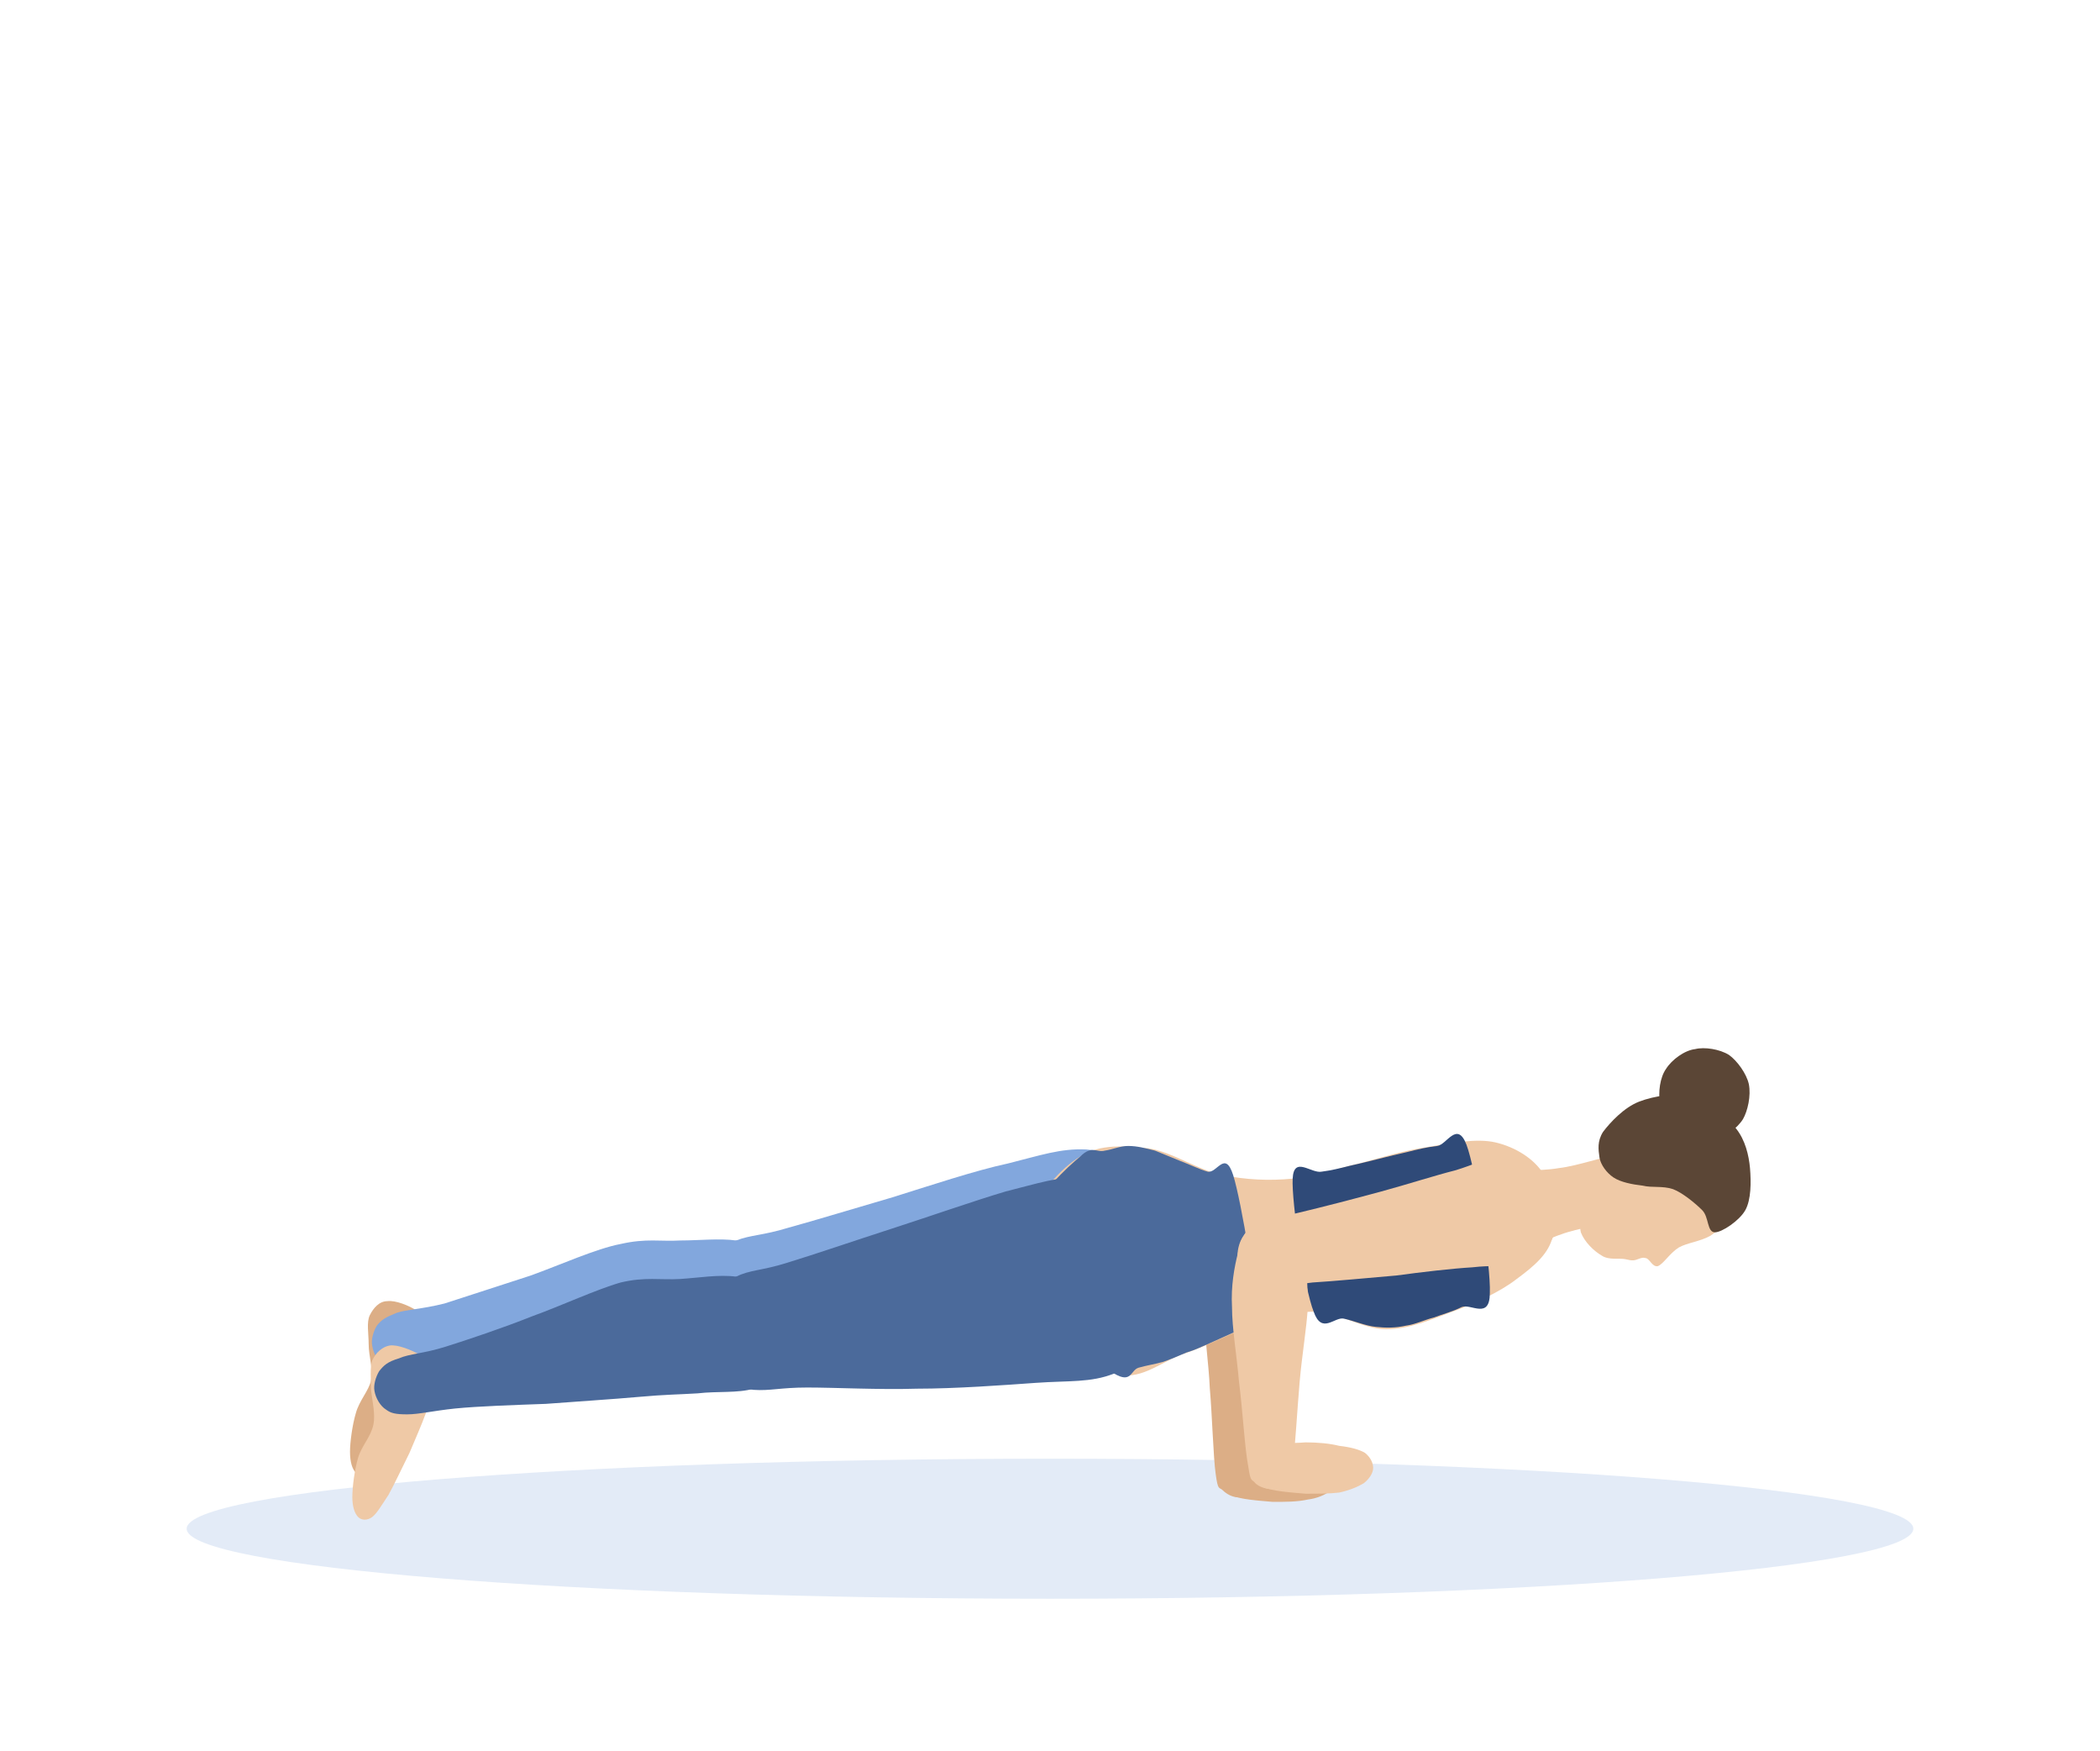
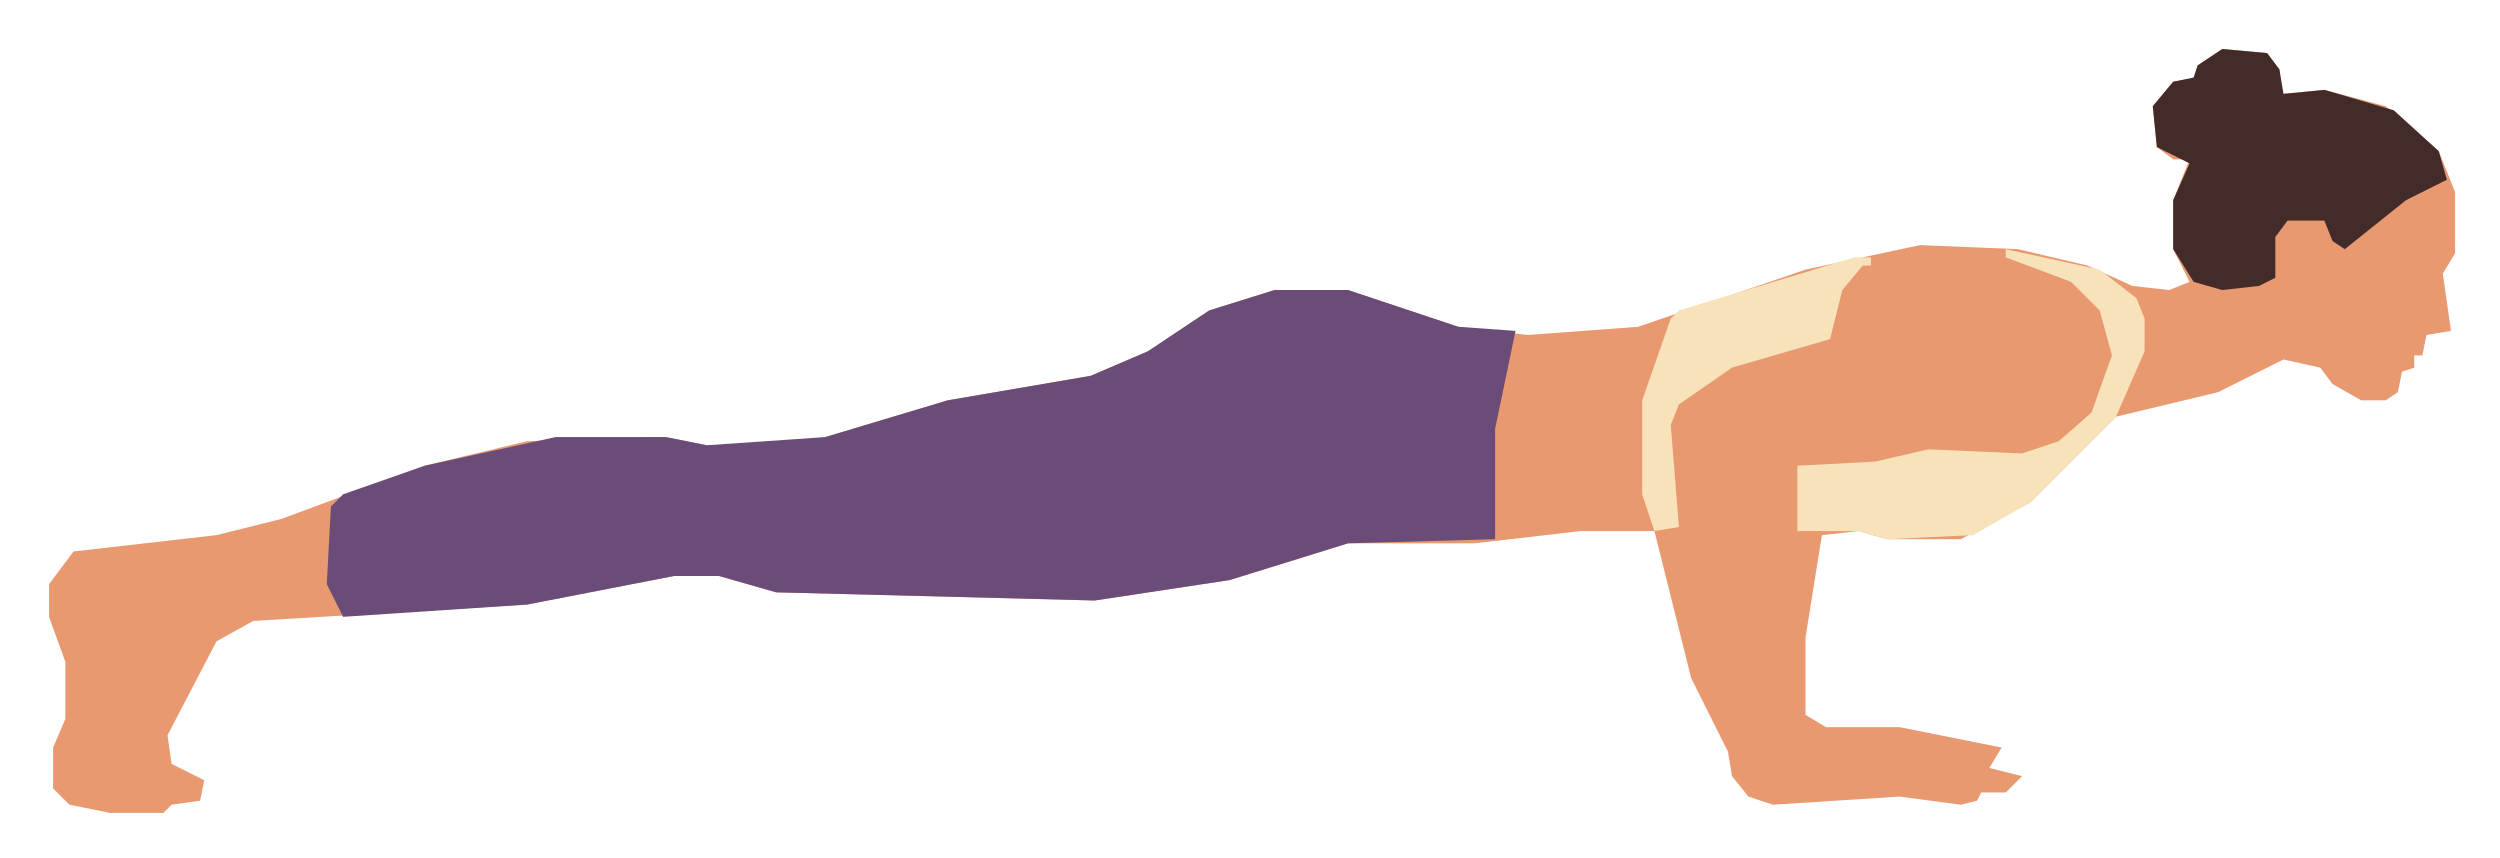
- <svg xmlns="http://www.w3.org/2000/svg" viewBox="0 0 180 150" width="180" height="150">
-   <ellipse cx="90" cy="131" rx="74" ry="6" fill="#e3ebf7" />
-   <path d="M105.5 128.1C106.2 128.5 108 128.6 109.1 128.7C110.2 128.7 111.2 128.7 112.1 128.5C112.9 128.4 113.6 128.1 114.1 127.7C114.6 127.4 114.9 126.9 114.9 126.5C114.9 126.1 114.7 125.6 114.2 125.2C113.8 124.9 112.9 124.7 112.1 124.6C111.2 124.4 110.2 124.3 109.1 124.3C108 124.3 106.2 124.3 105.5 124.7C104.7 125 104.7 125.8 104.7 126.4C104.7 127 104.7 127.7 105.5 128.1Z" fill="#dcae86" />
-   <path d="M109.6 108.3C109.8 109.4 109.9 111 109.7 112.8C109.6 114.6 109.2 116.9 108.9 119.2C108.6 121.4 108.3 125 108 126.4C107.8 127.9 107.7 127.5 107.4 127.8C107.1 128.1 106.5 128.3 106.1 128.3C105.6 128.3 105.1 128 104.8 127.7C104.5 127.4 104.4 127.8 104.2 126.3C104 124.9 103.9 121.3 103.7 119C103.6 116.7 103.2 114.4 103.3 112.6C103.3 110.8 103.6 109.1 103.9 108.1C104.2 107 104.4 106.5 104.9 106C105.4 105.6 106.2 105.3 106.9 105.3C107.5 105.3 108.3 105.7 108.8 106.2C109.2 106.7 109.5 107.1 109.6 108.3Z" fill="#dcae86" />
-   <path d="M127.8 108.2C126.7 108.6 125.8 108.4 124.1 108.7C122.4 108.9 119.8 109.3 117.6 109.6C115.3 109.9 112.1 110.3 110.4 110.5C108.7 110.7 108.2 110.9 107.4 110.9C106.5 110.9 105.7 110.8 105.2 110.5C104.6 110.1 104.1 109.4 104 108.7C103.9 108.1 104 107.2 104.4 106.7C104.7 106.1 105.4 105.7 106.2 105.4C107 105 107.5 105 109.1 104.5C110.8 104 113.9 103.1 116.1 102.5C118.2 101.8 120.7 100.9 122.3 100.4C124 99.9 124.7 99.4 125.9 99.3C127.1 99.3 128.5 99.6 129.4 100.2C130.3 100.8 131.1 101.9 131.3 102.9C131.5 103.9 131.3 105.4 130.7 106.2C130.1 107.1 128.9 107.8 127.8 108.2Z" fill="#dcae86" />
-   <path d="M37.2 113.9C37.3 114.7 36.6 116.1 36.2 117.2C35.9 118.3 35.4 119.5 34.8 120.7C34.3 121.8 33.6 123.4 33 124.3C32.5 125.2 32.1 125.8 31.7 126.1C31.2 126.4 30.8 126.4 30.5 126.2C30.2 125.9 30 125.3 30 124.4C30 123.6 30.2 122.1 30.5 121.1C30.8 120 31.6 119.2 31.8 118.3C32 117.3 31.6 116.2 31.6 115.2C31.6 114.3 31.4 113.3 31.7 112.7C32 112.1 32.5 111.5 33.2 111.5C33.9 111.4 35.1 111.9 35.7 112.3C36.4 112.7 37.1 113.1 37.2 113.9Z" fill="#dcae86" />
-   <path d="M95.3 115.5C93.2 116.2 91.4 115.9 88.6 116C85.7 116.2 81.6 116.4 78.4 116.4C75.1 116.3 71.3 116 69 116C66.7 115.9 65.7 116.2 64.3 116C63 115.8 61.6 115.6 60.6 114.9C59.7 114.2 59 112.9 58.8 111.8C58.7 110.7 59.1 109.2 59.8 108.3C60.5 107.4 61.8 106.8 63.1 106.3C64.4 105.8 65.3 105.9 67.6 105.2C69.8 104.6 73.4 103.5 76.5 102.6C79.7 101.6 83.6 100.3 86.4 99.7C89.2 99 90.9 98.4 93.1 98.5C95.3 98.7 98 99.3 99.6 100.6C101.2 101.8 102.4 104.1 102.7 106C102.9 107.9 102.3 110.5 101.1 112.1C99.9 113.7 97.4 114.8 95.3 115.5Z" fill="#82a7dd" />
-   <path d="M64.3 115.9C63 116.3 61.2 116.1 59.6 116.2C57.9 116.3 56.7 116.3 54.5 116.4C52.3 116.5 49.1 116.7 46.5 116.8C43.9 116.8 40.7 116.9 38.8 117C36.8 117.1 35.6 117.4 34.6 117.4C33.6 117.4 33.2 117.2 32.8 116.9C32.3 116.6 32 115.9 31.9 115.3C31.8 114.8 32 114.1 32.3 113.6C32.7 113.1 33 112.9 34 112.5C34.9 112.2 36.1 112.2 38.1 111.7C40 111.1 43 110.1 45.5 109.3C48 108.4 51.1 107 53.2 106.6C55.4 106.1 56.6 106.4 58.3 106.3C59.9 106.3 61.7 106.1 63.1 106.3C64.5 106.5 65.8 106.7 66.7 107.4C67.6 108.1 68.4 109.4 68.5 110.5C68.6 111.6 68.3 113.1 67.6 114C66.9 114.9 65.7 115.5 64.3 115.9Z" fill="#82a7dd" />
-   <path d="M95.5 117.7C97.6 118.4 99.4 116.8 101.2 116.1C103.1 115.5 105 114.5 106.8 113.8C108.7 113.2 110.6 112.4 112.6 112.4C114.6 112.4 116.8 113.9 118.8 113.9C120.8 113.9 122.6 113.1 124.5 112.4C126.4 111.7 128.6 110.7 130 109.6C131.5 108.5 132.8 107.4 133.1 105.9C133.5 104.4 133.1 102 132.3 100.6C131.5 99.3 129.9 98.3 128.2 97.9C126.5 97.5 124.2 98 122.3 98.3C120.3 98.6 118.4 99.2 116.5 99.7C114.6 100.1 112.7 100.9 110.8 101C108.8 101.2 106.8 101.1 104.8 100.7C102.7 100.3 100.5 98.7 98.4 98.4C96.4 98.2 94.3 98 92.6 99.1C90.9 100.1 88.9 102.4 88.3 104.5C87.6 106.7 87.4 109.8 88.6 112C89.8 114.2 93.4 117.1 95.5 117.7Z" fill="#efc9a6" />
-   <path d="M95.5 117.7C97 118.6 96.9 117.4 97.6 117.2C98.3 117 99 116.9 99.7 116.7C100.3 116.5 101 116.2 101.7 115.9C102.4 115.7 103 115.4 103.7 115.1C104.4 114.8 105 114.5 105.7 114.2C106.4 114 107.8 115.9 107.8 113.6C107.8 111.4 106.4 102.9 105.7 100.7C105 98.5 104.3 100.6 103.5 100.4C102.8 100.2 102 99.8 101.2 99.5C100.5 99.2 99.7 98.9 99 98.6C98.2 98.4 97.5 98.2 96.7 98.2C96 98.2 95.4 98.5 94.7 98.6C94 98.8 93.6 98.1 92.6 99.1C91.5 100 88.9 102.4 88.3 104.5C87.6 106.7 87.4 109.8 88.6 112C89.8 114.2 94 116.9 95.5 117.7Z" fill="#4b6a9b" />
-   <path d="M112.6 112.4C113.3 114.4 114.4 112.8 115.2 113C116.1 113.2 117 113.6 117.9 113.7C118.8 113.8 119.6 113.8 120.5 113.6C121.3 113.5 122.1 113.1 122.9 112.9C123.7 112.6 124.5 112.4 125.3 112C126.1 111.7 127.7 113.1 127.7 110.8C127.8 108.5 126.5 100.2 125.7 98.1C124.9 96 124 98.1 123.2 98.2C122.3 98.3 121.5 98.5 120.7 98.7C119.8 98.9 119 99.1 118.2 99.3C117.4 99.5 116.6 99.7 115.7 99.9C114.9 100.1 114.1 100.3 113.3 100.4C112.4 100.6 110.9 99 110.8 101C110.7 103 111.8 110.4 112.6 112.4Z" fill="#2f4a78" />
-   <path d="M128.4 100.5C129.6 100.2 131.9 100.4 133.6 100.1C135.3 99.9 137.4 99.1 138.6 99C139.8 98.8 140.2 99.1 140.8 99.4C141.3 99.8 141.8 100.5 141.9 101.2C142.1 101.8 141.9 102.7 141.6 103.2C141.2 103.8 140.9 104.2 139.8 104.5C138.6 104.9 136.4 105 134.7 105.5C133.1 105.9 131.1 107 129.8 107.2C128.6 107.4 127.9 107.1 127.2 106.7C126.5 106.2 125.9 105.4 125.8 104.6C125.6 103.8 125.8 102.8 126.2 102.1C126.7 101.4 127.2 100.9 128.4 100.5Z" fill="#efc9a6" />
-   <path d="M146.9 97.7C147.8 97.5 148.9 96.7 149.4 95.9C149.8 95.2 150.1 93.9 149.9 92.9C149.7 92 148.9 90.9 148.2 90.4C147.4 89.9 146.1 89.7 145.3 89.9C144.4 90 143.3 90.8 142.8 91.6C142.3 92.3 142.1 93.6 142.3 94.6C142.5 95.5 143.2 96.6 144 97.1C144.8 97.6 146 97.8 146.9 97.7Z" fill="#5b4636" />
-   <path d="M149.2 99.6C149.8 101.1 149.4 102.6 149 103.6C148.6 104.7 147.4 105.3 146.6 105.9C145.7 106.4 144.6 106.5 143.9 106.9C143.1 107.4 142.6 108.3 142.1 108.5C141.6 108.6 141.4 107.8 141 107.8C140.7 107.7 140.3 108 140 108C139.7 108 139.8 108 139.3 107.9C138.8 107.8 137.9 108 137.3 107.6C136.6 107.2 135.8 106.4 135.5 105.6C135.3 104.7 135.6 103.5 135.9 102.7C136.2 101.8 137 101.5 137.3 100.5C137.6 99.6 137.1 97.9 137.7 96.9C138.2 96 139.4 95 140.7 94.7C142 94.3 144.2 94.2 145.7 95C147.1 95.8 148.6 98.2 149.2 99.6Z" fill="#efc9a6" />
-   <path d="M147 105.6C146.3 105.6 146.5 104.3 145.9 103.7C145.3 103.1 144.2 102.2 143.4 101.9C142.5 101.6 141.6 101.8 140.8 101.6C139.9 101.5 138.9 101.3 138.3 100.9C137.7 100.5 137.2 99.8 137.1 99.2C137 98.5 136.9 97.8 137.4 97C138 96.2 139.2 94.9 140.5 94.4C141.8 93.9 143.8 93.6 145.2 93.9C146.6 94.3 148 95.6 148.8 96.7C149.6 97.7 149.9 99 150 100.1C150.1 101.3 150.1 102.8 149.6 103.7C149.1 104.6 147.6 105.6 147 105.6Z" fill="#5b4636" />
-   <path d="M37.4 117.7C37.5 118.6 36.9 119.9 36.5 121.1C36.1 122.2 35.6 123.3 35.1 124.5C34.5 125.7 33.8 127.2 33.3 128.1C32.7 129 32.3 129.7 31.9 130C31.5 130.3 31 130.3 30.7 130C30.4 129.7 30.2 129.1 30.2 128.3C30.2 127.4 30.4 125.9 30.7 124.9C31 123.9 31.8 123.1 32 122.1C32.2 121.2 31.9 120 31.8 119.1C31.8 118.2 31.7 117.2 31.9 116.6C32.2 115.9 32.8 115.4 33.4 115.3C34.1 115.2 35.3 115.7 36 116.1C36.6 116.5 37.3 116.9 37.4 117.7Z" fill="#efc9a6" />
-   <path d="M95.5 117.7C93.5 118.5 91.6 118.3 88.8 118.5C86 118.7 81.9 119 78.6 119C75.3 119.1 71.6 118.9 69.2 118.9C66.9 118.9 66 119.2 64.6 119.1C63.2 118.9 61.8 118.8 60.9 118.1C59.9 117.4 59.2 116.1 59 115C58.8 113.9 59.1 112.4 59.8 111.5C60.5 110.6 61.8 109.9 63.1 109.4C64.3 108.8 65.3 108.9 67.5 108.2C69.8 107.5 73.3 106.3 76.4 105.3C79.5 104.3 83.5 102.9 86.2 102.1C89 101.4 90.7 100.8 92.9 100.9C95.1 101 97.8 101.5 99.4 102.7C101 103.9 102.4 106.2 102.7 108.1C103 110 102.4 112.6 101.2 114.2C100 115.8 97.6 117 95.5 117.7Z" fill="#4b6a9b" />
-   <path d="M64.6 119C63.2 119.4 61.5 119.2 59.8 119.4C58.2 119.5 57 119.5 54.8 119.7C52.6 119.9 49.4 120.1 46.8 120.3C44.1 120.4 41 120.5 39 120.7C37.1 120.9 35.9 121.2 34.9 121.2C33.9 121.2 33.5 121.1 33.1 120.8C32.6 120.5 32.2 119.8 32.1 119.2C32 118.7 32.2 118 32.5 117.5C32.9 117 33.2 116.7 34.2 116.4C35.1 116 36.3 116 38.2 115.4C40.1 114.8 43.1 113.8 45.6 112.8C48.1 111.9 51.1 110.5 53.2 109.9C55.3 109.4 56.6 109.7 58.3 109.6C59.9 109.5 61.6 109.2 63.1 109.4C64.5 109.5 65.8 109.7 66.7 110.4C67.7 111.1 68.4 112.4 68.6 113.5C68.8 114.6 68.5 116 67.8 116.9C67.1 117.9 65.9 118.6 64.6 119Z" fill="#4b6a9b" />
-   <path d="M108.2 127.4C109 127.8 110.8 127.9 111.9 128C113 128 114 128 114.8 127.9C115.7 127.7 116.4 127.4 116.9 127.1C117.4 126.7 117.7 126.2 117.7 125.8C117.7 125.4 117.5 124.9 117 124.5C116.5 124.2 115.7 124 114.8 123.9C114 123.7 113 123.6 111.9 123.6C110.8 123.7 109 123.6 108.2 124C107.5 124.3 107.4 125.1 107.4 125.7C107.4 126.3 107.5 127 108.2 127.4Z" fill="#efc9a6" />
-   <path d="M111.8 107.4C112 108.6 112.1 110.2 112.1 112C112 113.8 111.6 116.1 111.4 118.4C111.2 120.7 111 124.2 110.8 125.7C110.6 127.1 110.5 126.7 110.2 127.1C109.9 127.4 109.3 127.6 108.9 127.6C108.5 127.6 107.9 127.4 107.6 127.1C107.3 126.7 107.2 127.1 107 125.7C106.7 124.2 106.5 120.7 106.2 118.4C106 116.1 105.6 113.8 105.6 112C105.5 110.2 105.8 108.6 106.1 107.4C106.3 106.3 106.5 105.9 107 105.4C107.5 104.9 108.3 104.6 108.9 104.6C109.6 104.6 110.4 104.9 110.9 105.4C111.3 105.9 111.6 106.3 111.8 107.4Z" fill="#efc9a6" />
-   <path d="M129.9 108.3C128.8 108.6 127.9 108.4 126.2 108.6C124.5 108.7 121.9 109 119.7 109.3C117.4 109.5 114.2 109.8 112.5 109.9C110.8 110.1 110.3 110.3 109.4 110.3C108.5 110.2 107.8 110.1 107.2 109.7C106.7 109.3 106.2 108.6 106.1 107.9C106 107.3 106.2 106.4 106.6 105.9C106.9 105.3 107.6 105 108.4 104.6C109.2 104.3 109.8 104.3 111.4 103.9C113.1 103.5 116.2 102.7 118.4 102.1C120.6 101.5 123.1 100.7 124.7 100.3C126.4 99.8 127.1 99.3 128.3 99.3C129.5 99.3 130.9 99.6 131.8 100.3C132.7 100.9 133.4 102.1 133.6 103.1C133.8 104.1 133.5 105.5 132.9 106.4C132.3 107.2 131 107.9 129.9 108.3Z" fill="#efc9a6" />
+ <svg xmlns="http://www.w3.org/2000/svg" viewBox="82 31 612 210" width="612" height="210" role="img" aria-labelledby="title desc">
+   <path d="M 626 43 L 637 44 L 640 48 L 640 54 L 651 53 L 666 57 L 679 68 L 683 78 L 683 93 L 680 98 L 682 112 L 676 113 L 675 118 L 673 118 L 673 121 L 670 122 L 669 127 L 666 129 L 660 129 L 653 125 L 650 121 L 641 119 L 625 127 L 600 133 L 579 154 L 562 163 L 544 163 L 537 161 L 528 162 L 524 187 L 524 206 L 529 209 L 547 209 L 572 214 L 569 219 L 577 221 L 573 225 L 567 225 L 566 227 L 562 228 L 547 226 L 516 228 L 510 226 L 506 221 L 505 215 L 496 197 L 487 161 L 469 161 L 443 164 L 412 164 L 383 173 L 350 178 L 272 176 L 258 172 L 247 172 L 211 179 L 144 183 L 135 188 L 123 211 L 124 218 L 132 222 L 131 227 L 124 228 L 122 230 L 109 230 L 99 228 L 95 224 L 95 214 L 98 207 L 98 193 L 94 182 L 94 174 L 100 166 L 135 162 L 151 158 L 186 145 L 211 139 L 245 138 L 255 140 L 272 140 L 284 138 L 314 129 L 349 123 L 363 117 L 378 107 L 394 102 L 412 102 L 439 111 L 456 113 L 483 111 L 524 97 L 552 91 L 576 92 L 593 96 L 604 101 L 613 102 L 618 100 L 614 92 L 614 80 L 618 70 L 614 70 L 610 67 L 609 57 L 614 51 L 619 50 L 620 47 Z" fill="#e89970" fill-rule="evenodd" />
+   <path d="M 573 92 L 596 97 L 605 104 L 607 109 L 607 117 L 600 133 L 579 154 L 565 162 L 544 163 L 537 161 L 522 161 L 522 145 L 541 144 L 554 141 L 577 142 L 586 139 L 594 132 L 599 118 L 596 107 L 589 100 L 573 94 Z M 536 94 L 540 94 L 540 96 L 538 96 L 533 102 L 530 114 L 506 121 L 493 130 L 491 135 L 493 160 L 487 161 L 484 152 L 484 129 L 491 109 L 493 107 Z" fill="#f7e2b9" fill-rule="evenodd" />
+   <path d="M 394 102 L 412 102 L 439 111 L 453 112 L 448 136 L 448 163 L 412 164 L 383 173 L 350 178 L 272 176 L 258 172 L 247 172 L 211 179 L 166 182 L 162 174 L 163 155 L 166 152 L 186 145 L 218 138 L 245 138 L 255 140 L 284 138 L 314 129 L 349 123 L 363 117 L 378 107 Z" fill="#6b4b78" fill-rule="evenodd" />
+   <path d="M 626 43 L 637 44 L 640 48 L 641 54 L 651 53 L 668 58 L 679 68 L 681 75 L 671 80 L 656 92 L 653 90 L 651 85 L 642 85 L 639 89 L 639 99 L 635 101 L 626 102 L 619 100 L 614 92 L 614 80 L 618 71 L 610 67 L 609 57 L 614 51 L 619 50 L 620 47 Z" fill="#432b2a" fill-rule="evenodd" />
</svg>
